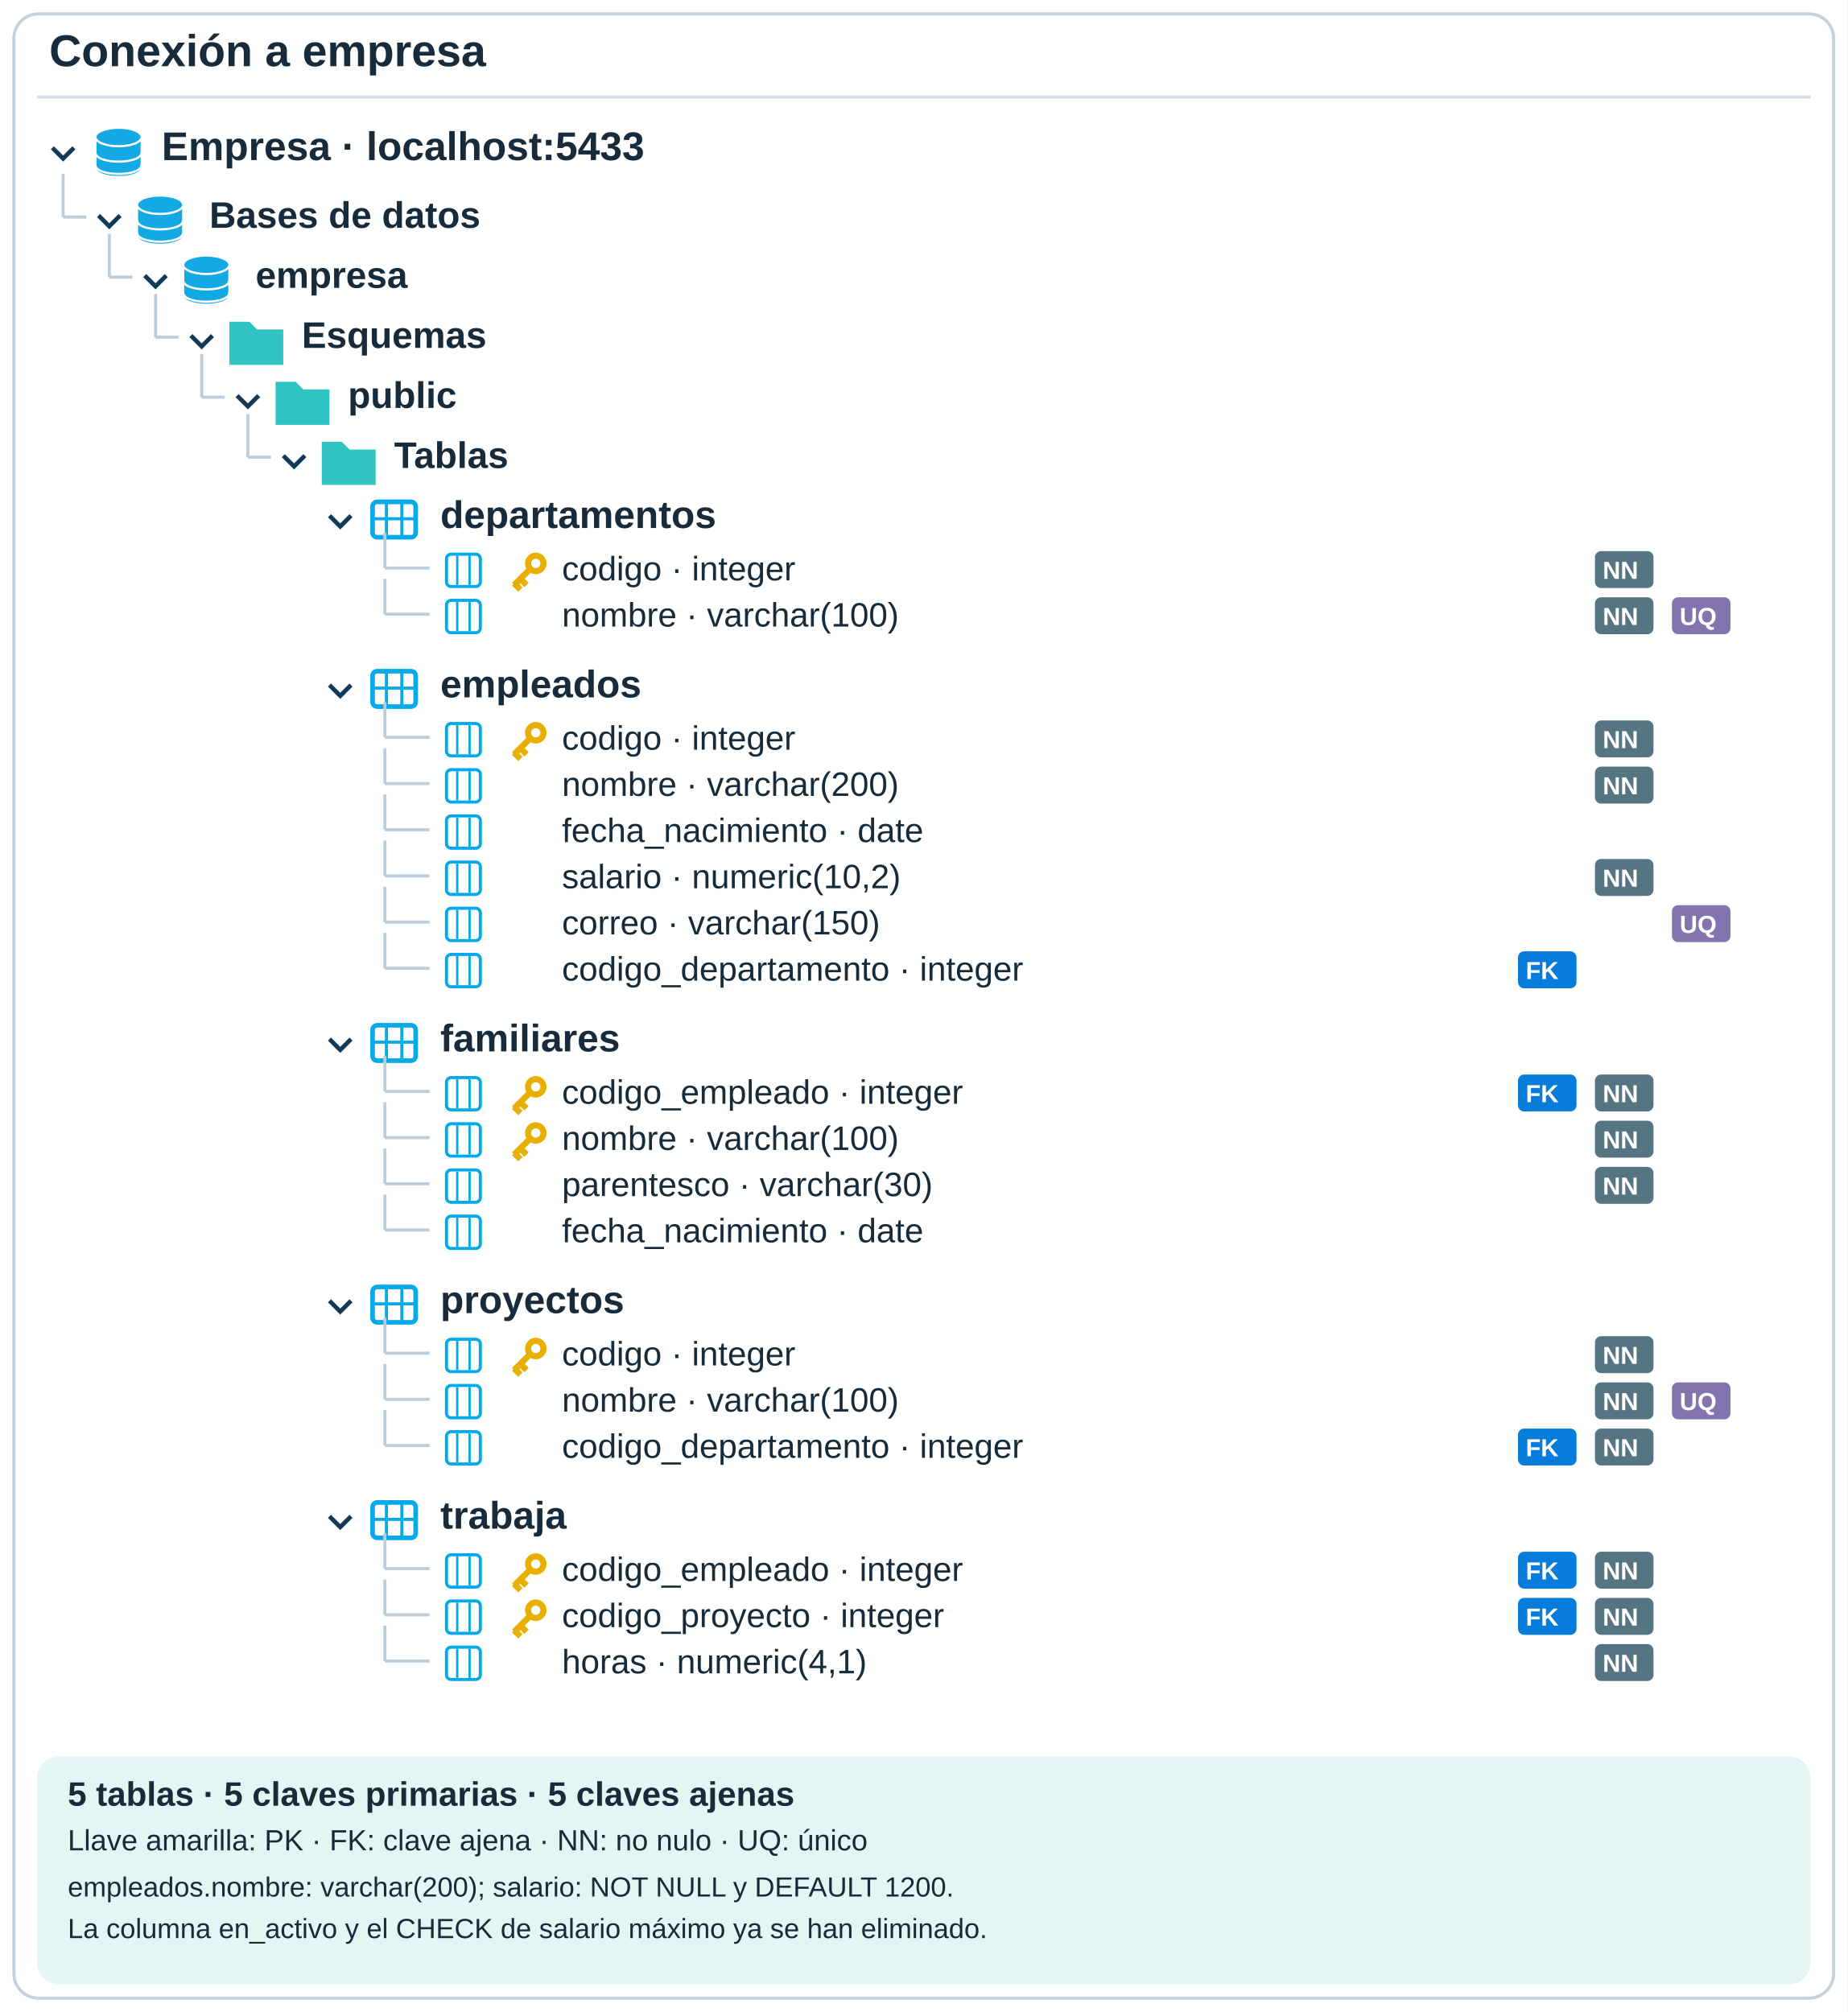
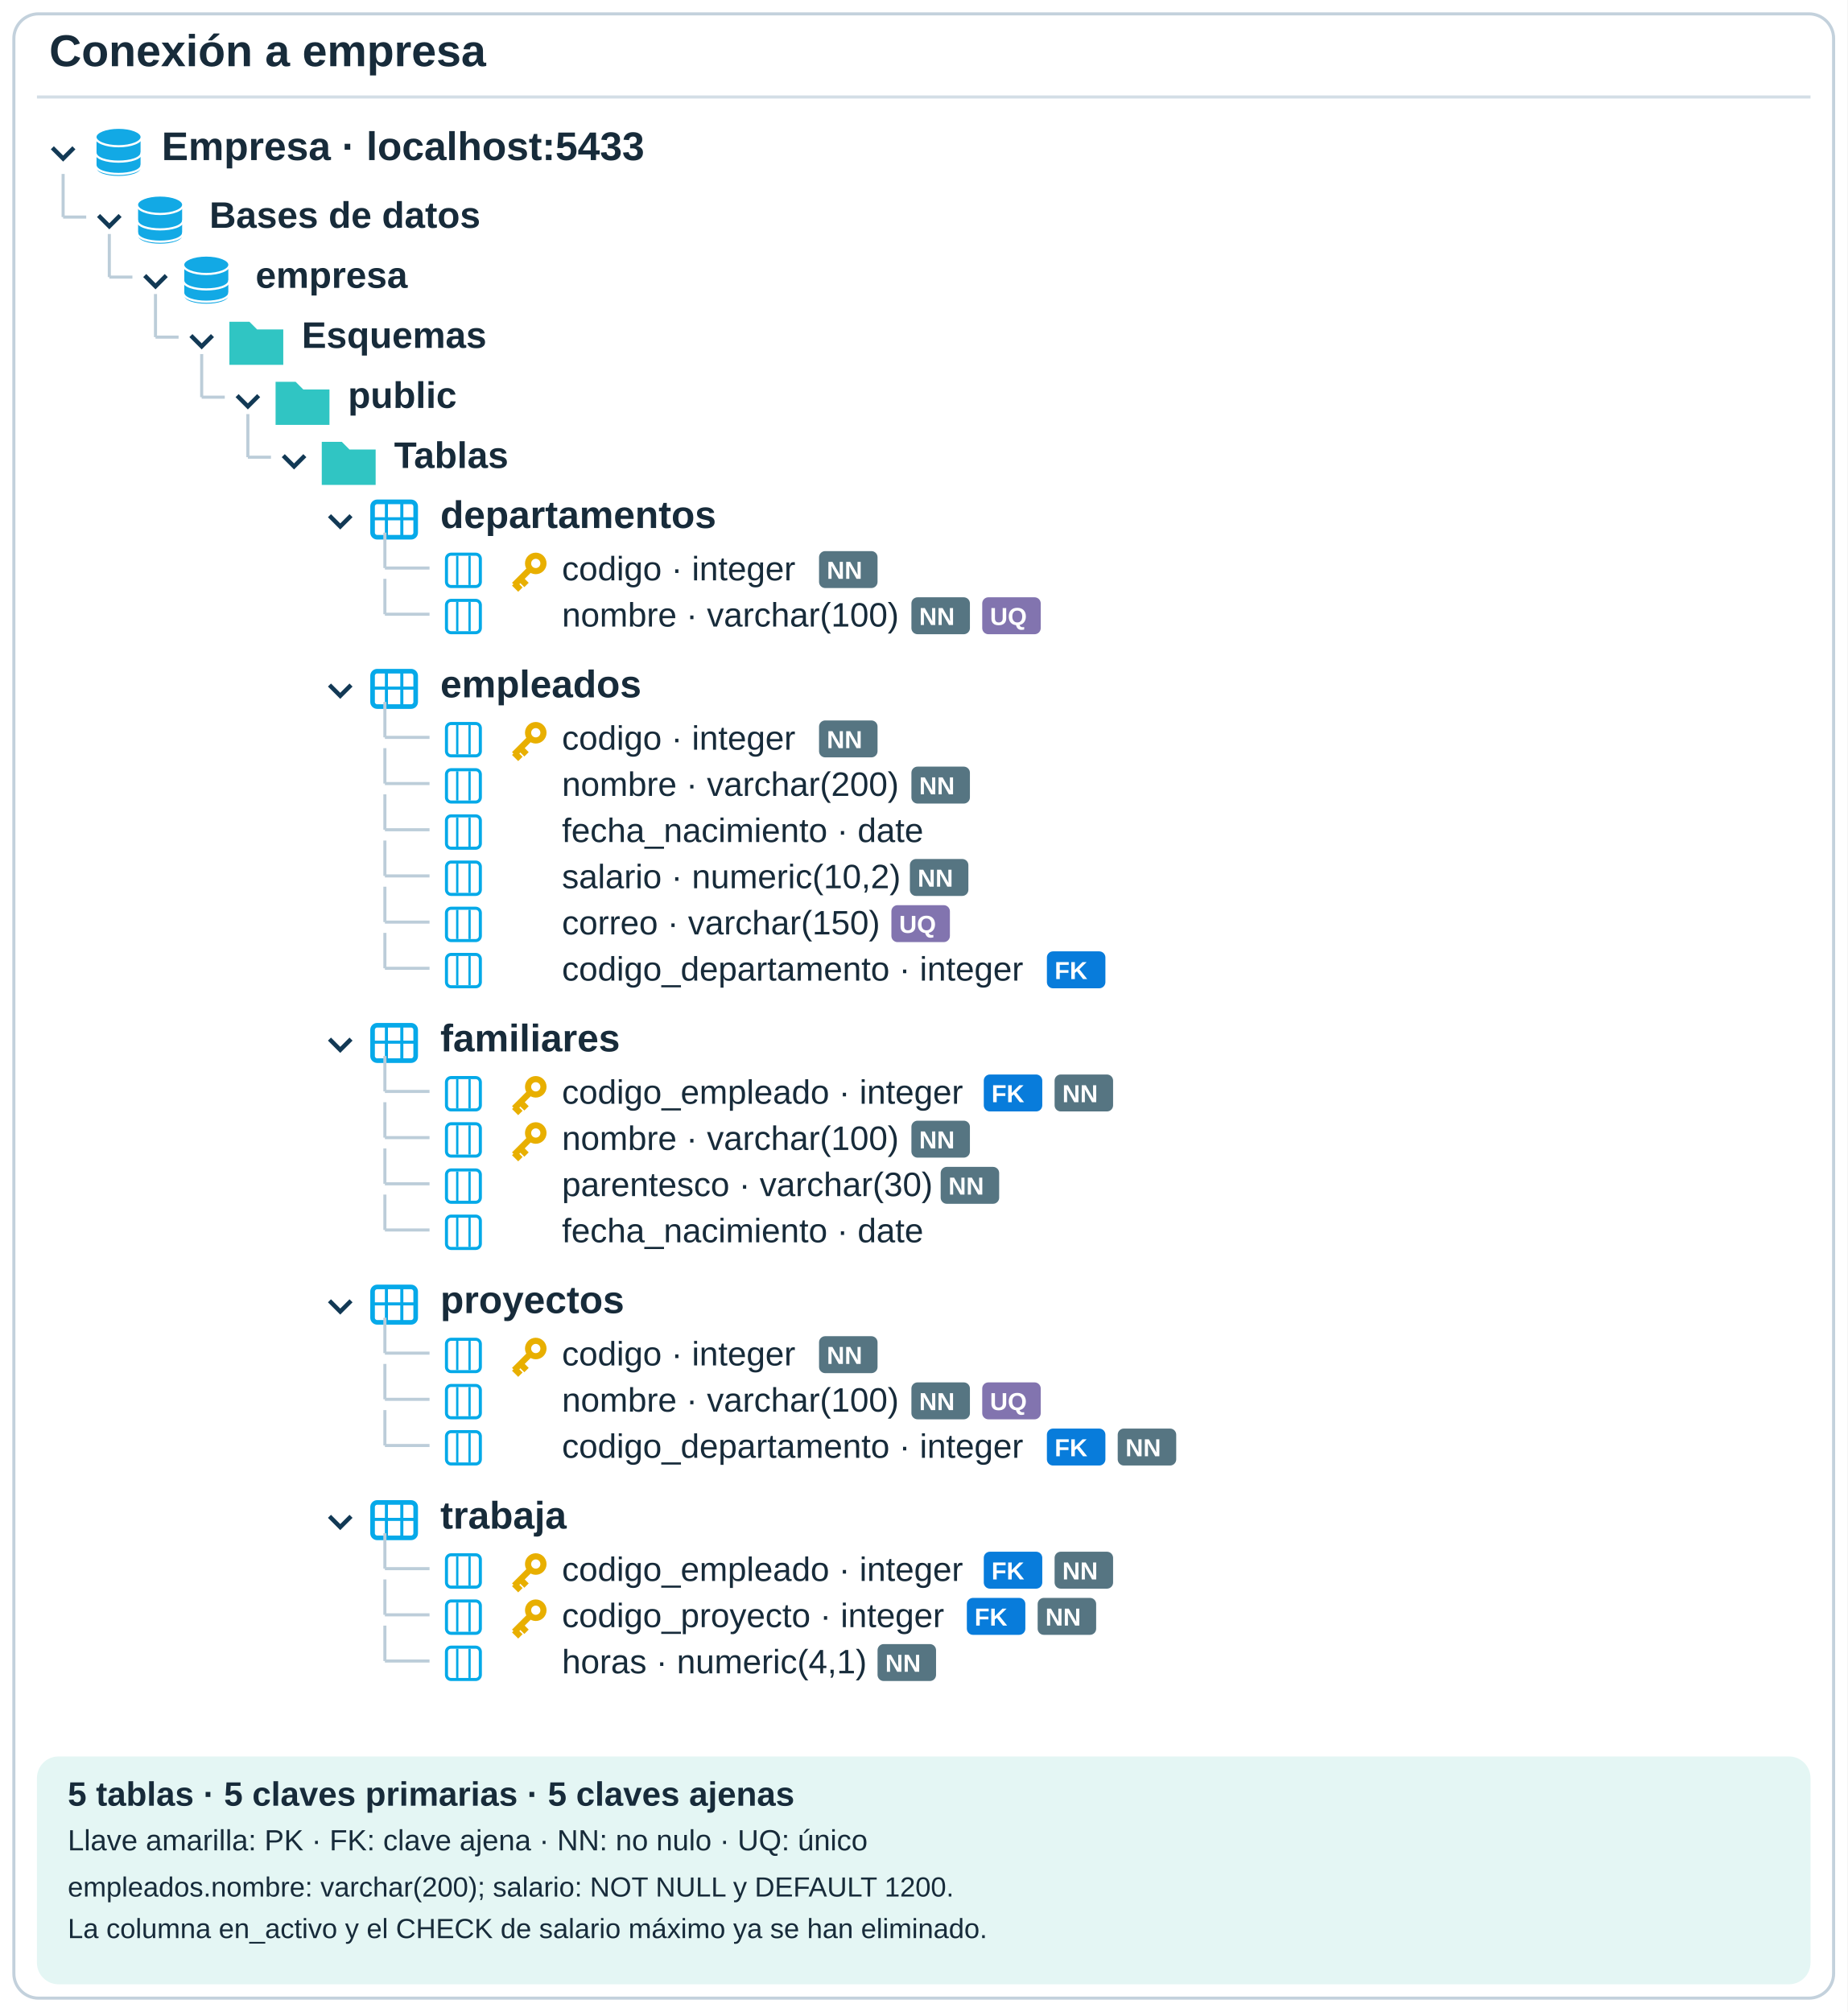
<svg xmlns="http://www.w3.org/2000/svg" width="1200" height="1307" viewBox="0 0 1200 1307">
  <rect width="100%" height="100%" fill="white" />
  <rect x="9" y="9" width="1182" height="1289" rx="16" fill="none" stroke="#c3d1dc" stroke-width="2" />
  <text x="32" y="43" font-family="Segoe UI, Arial, sans-serif" font-size="29" font-weight="700" fill="#172b3a">Conexión a empresa</text>
  <path d="M24 63H1176" stroke="#d3dee6" stroke-width="2" />
  <path d="M34 96l7 7 7-7" fill="none" stroke="#123955" stroke-width="2.8" />
  <g fill="#12a9e5" stroke="white" stroke-width="1.4">
    <path d="M62 89v20c0 8 30 8 30 0v-20Z" />
    <ellipse cx="77" cy="89" rx="15" ry="6" />
    <path d="M62 99c0 8 30 8 30 0M62 107c0 8 30 8 30 0" fill="none" />
  </g>
  <text x="105" y="104" font-family="Segoe UI, Arial, sans-serif" font-size="26" font-weight="700" fill="#172b3a">Empresa · localhost:5433</text>
  <path d="M41 113H41V141" fill="none" stroke="#bccdd9" stroke-width="2" />
  <path d="M41 141H56V141" fill="none" stroke="#bccdd9" stroke-width="2" />
  <path d="M64 140l7 7 7-7" fill="none" stroke="#123955" stroke-width="2.8" />
  <g fill="#12a9e5" stroke="white" stroke-width="1.4">
    <path d="M89 133v20c0 8 30 8 30 0v-20Z" />
    <ellipse cx="104" cy="133" rx="15" ry="6" />
    <path d="M89 143c0 8 30 8 30 0M89 151c0 8 30 8 30 0" fill="none" />
  </g>
  <text x="136" y="148" font-family="Segoe UI, Arial, sans-serif" font-size="24" font-weight="700" fill="#172b3a">Bases de datos</text>
  <path d="M71 152H71V180" fill="none" stroke="#bccdd9" stroke-width="2" />
  <path d="M71 180H86V180" fill="none" stroke="#bccdd9" stroke-width="2" />
  <path d="M94 179l7 7 7-7" fill="none" stroke="#123955" stroke-width="2.8" />
  <g fill="#12a9e5" stroke="white" stroke-width="1.4">
    <path d="M119 172v20c0 8 30 8 30 0v-20Z" />
    <ellipse cx="134" cy="172" rx="15" ry="6" />
    <path d="M119 182c0 8 30 8 30 0M119 190c0 8 30 8 30 0" fill="none" />
  </g>
  <text x="166" y="187" font-family="Segoe UI, Arial, sans-serif" font-size="24" font-weight="700" fill="#172b3a">empresa</text>
  <path d="M101 191H101V219" fill="none" stroke="#bccdd9" stroke-width="2" />
  <path d="M101 219H116V219" fill="none" stroke="#bccdd9" stroke-width="2" />
  <path d="M124 218l7 7 7-7" fill="none" stroke="#123955" stroke-width="2.8" />
  <path d="M149 209h13l5 5h17v23h-35Z" fill="#30c5c3" />
  <text x="196" y="226" font-family="Segoe UI, Arial, sans-serif" font-size="24" font-weight="700" fill="#172b3a">Esquemas</text>
  <path d="M131 230H131V258" fill="none" stroke="#bccdd9" stroke-width="2" />
  <path d="M131 258H146V258" fill="none" stroke="#bccdd9" stroke-width="2" />
  <path d="M154 257l7 7 7-7" fill="none" stroke="#123955" stroke-width="2.8" />
  <path d="M179 248h13l5 5h17v23h-35Z" fill="#30c5c3" />
  <text x="226" y="265" font-family="Segoe UI, Arial, sans-serif" font-size="24" font-weight="700" fill="#172b3a">public</text>
  <path d="M161 269H161V297" fill="none" stroke="#bccdd9" stroke-width="2" />
  <path d="M161 297H176V297" fill="none" stroke="#bccdd9" stroke-width="2" />
  <path d="M184 296l7 7 7-7" fill="none" stroke="#123955" stroke-width="2.8" />
  <path d="M209 287h13l5 5h17v23h-35Z" fill="#30c5c3" />
  <text x="256" y="304" font-family="Segoe UI, Arial, sans-serif" font-size="24" font-weight="700" fill="#172b3a">Tablas</text>
  <path d="M214 335l7 7 7-7" fill="none" stroke="#123955" stroke-width="2.8" />
  <rect x="242" y="326" width="28" height="23" rx="3" fill="none" stroke="#06a9e9" stroke-width="3" />
  <path d="M251 327v21m10-21v21M243 337h26" stroke="#06a9e9" stroke-width="2" />
  <text x="286" y="343" font-family="Segoe UI, Arial, sans-serif" font-size="25" font-weight="700" fill="#172b3a">departamentos</text>
  <path d="M250 346H250V369" fill="none" stroke="#bccdd9" stroke-width="2" />
  <path d="M250 369H279V369" fill="none" stroke="#bccdd9" stroke-width="2" />
  <rect x="290" y="360" width="22" height="21" rx="3" fill="none" stroke="#03a9e8" stroke-width="2" />
  <path d="M297 361v19m8-19v19" stroke="#03a9e8" stroke-width="1.5" />
  <g stroke="#e8af00" stroke-width="4" fill="none">
    <circle cx="348" cy="366" r="5" />
    <path d="M344 370l-10 10m4-4 4 4m-8-1 4 4" />
  </g>
  <text x="365" y="377" font-family="Segoe UI, Arial, sans-serif" font-size="22" font-weight="400" fill="#172b3a">codigo · integer</text>
-   <rect x="1036" y="358" width="38" height="24" rx="4" fill="#567582" />
-   <text x="1041" y="376" font-family="Segoe UI, Arial, sans-serif" font-size="16" font-weight="700" fill="#fff">NN</text>
+   <rect x="532" y="358" width="38" height="24" rx="4" fill="#567582" />
+   <text x="537" y="376" font-family="Segoe UI, Arial, sans-serif" font-size="16" font-weight="700" fill="#fff">NN</text>
  <path d="M250 376H250V399" fill="none" stroke="#bccdd9" stroke-width="2" />
  <path d="M250 399H279V399" fill="none" stroke="#bccdd9" stroke-width="2" />
  <rect x="290" y="390" width="22" height="21" rx="3" fill="none" stroke="#03a9e8" stroke-width="2" />
  <path d="M297 391v19m8-19v19" stroke="#03a9e8" stroke-width="1.5" />
  <text x="365" y="407" font-family="Segoe UI, Arial, sans-serif" font-size="22" font-weight="400" fill="#172b3a">nombre · varchar(100)</text>
-   <rect x="1036" y="388" width="38" height="24" rx="4" fill="#567582" />
-   <text x="1041" y="406" font-family="Segoe UI, Arial, sans-serif" font-size="16" font-weight="700" fill="#fff">NN</text>
-   <rect x="1086" y="388" width="38" height="24" rx="4" fill="#8274af" />
-   <text x="1091" y="406" font-family="Segoe UI, Arial, sans-serif" font-size="16" font-weight="700" fill="#fff">UQ</text>
+   <rect x="592" y="388" width="38" height="24" rx="4" fill="#567582" />
+   <text x="597" y="406" font-family="Segoe UI, Arial, sans-serif" font-size="16" font-weight="700" fill="#fff">NN</text>
+   <rect x="638" y="388" width="38" height="24" rx="4" fill="#8274af" />
+   <text x="643" y="406" font-family="Segoe UI, Arial, sans-serif" font-size="16" font-weight="700" fill="#fff">UQ</text>
  <path d="M214 445l7 7 7-7" fill="none" stroke="#123955" stroke-width="2.8" />
  <rect x="242" y="436" width="28" height="23" rx="3" fill="none" stroke="#06a9e9" stroke-width="3" />
  <path d="M251 437v21m10-21v21M243 447h26" stroke="#06a9e9" stroke-width="2" />
  <text x="286" y="453" font-family="Segoe UI, Arial, sans-serif" font-size="25" font-weight="700" fill="#172b3a">empleados</text>
  <path d="M250 456H250V479" fill="none" stroke="#bccdd9" stroke-width="2" />
  <path d="M250 479H279V479" fill="none" stroke="#bccdd9" stroke-width="2" />
  <rect x="290" y="470" width="22" height="21" rx="3" fill="none" stroke="#03a9e8" stroke-width="2" />
  <path d="M297 471v19m8-19v19" stroke="#03a9e8" stroke-width="1.5" />
  <g stroke="#e8af00" stroke-width="4" fill="none">
    <circle cx="348" cy="476" r="5" />
    <path d="M344 480l-10 10m4-4 4 4m-8-1 4 4" />
  </g>
  <text x="365" y="487" font-family="Segoe UI, Arial, sans-serif" font-size="22" font-weight="400" fill="#172b3a">codigo · integer</text>
-   <rect x="1036" y="468" width="38" height="24" rx="4" fill="#567582" />
-   <text x="1041" y="486" font-family="Segoe UI, Arial, sans-serif" font-size="16" font-weight="700" fill="#fff">NN</text>
+   <rect x="532" y="468" width="38" height="24" rx="4" fill="#567582" />
+   <text x="537" y="486" font-family="Segoe UI, Arial, sans-serif" font-size="16" font-weight="700" fill="#fff">NN</text>
  <path d="M250 486H250V509" fill="none" stroke="#bccdd9" stroke-width="2" />
  <path d="M250 509H279V509" fill="none" stroke="#bccdd9" stroke-width="2" />
  <rect x="290" y="500" width="22" height="21" rx="3" fill="none" stroke="#03a9e8" stroke-width="2" />
  <path d="M297 501v19m8-19v19" stroke="#03a9e8" stroke-width="1.5" />
  <text x="365" y="517" font-family="Segoe UI, Arial, sans-serif" font-size="22" font-weight="400" fill="#172b3a">nombre · varchar(200)</text>
-   <rect x="1036" y="498" width="38" height="24" rx="4" fill="#567582" />
-   <text x="1041" y="516" font-family="Segoe UI, Arial, sans-serif" font-size="16" font-weight="700" fill="#fff">NN</text>
+   <rect x="592" y="498" width="38" height="24" rx="4" fill="#567582" />
+   <text x="597" y="516" font-family="Segoe UI, Arial, sans-serif" font-size="16" font-weight="700" fill="#fff">NN</text>
  <path d="M250 516H250V539" fill="none" stroke="#bccdd9" stroke-width="2" />
  <path d="M250 539H279V539" fill="none" stroke="#bccdd9" stroke-width="2" />
  <rect x="290" y="530" width="22" height="21" rx="3" fill="none" stroke="#03a9e8" stroke-width="2" />
  <path d="M297 531v19m8-19v19" stroke="#03a9e8" stroke-width="1.5" />
  <text x="365" y="547" font-family="Segoe UI, Arial, sans-serif" font-size="22" font-weight="400" fill="#172b3a">fecha_nacimiento · date</text>
  <path d="M250 546H250V569" fill="none" stroke="#bccdd9" stroke-width="2" />
  <path d="M250 569H279V569" fill="none" stroke="#bccdd9" stroke-width="2" />
  <rect x="290" y="560" width="22" height="21" rx="3" fill="none" stroke="#03a9e8" stroke-width="2" />
  <path d="M297 561v19m8-19v19" stroke="#03a9e8" stroke-width="1.5" />
  <text x="365" y="577" font-family="Segoe UI, Arial, sans-serif" font-size="22" font-weight="400" fill="#172b3a">salario · numeric(10,2)</text>
-   <rect x="1036" y="558" width="38" height="24" rx="4" fill="#567582" />
-   <text x="1041" y="576" font-family="Segoe UI, Arial, sans-serif" font-size="16" font-weight="700" fill="#fff">NN</text>
+   <rect x="591" y="558" width="38" height="24" rx="4" fill="#567582" />
+   <text x="596" y="576" font-family="Segoe UI, Arial, sans-serif" font-size="16" font-weight="700" fill="#fff">NN</text>
  <path d="M250 576H250V599" fill="none" stroke="#bccdd9" stroke-width="2" />
  <path d="M250 599H279V599" fill="none" stroke="#bccdd9" stroke-width="2" />
  <rect x="290" y="590" width="22" height="21" rx="3" fill="none" stroke="#03a9e8" stroke-width="2" />
  <path d="M297 591v19m8-19v19" stroke="#03a9e8" stroke-width="1.5" />
  <text x="365" y="607" font-family="Segoe UI, Arial, sans-serif" font-size="22" font-weight="400" fill="#172b3a">correo · varchar(150)</text>
-   <rect x="1086" y="588" width="38" height="24" rx="4" fill="#8274af" />
-   <text x="1091" y="606" font-family="Segoe UI, Arial, sans-serif" font-size="16" font-weight="700" fill="#fff">UQ</text>
+   <rect x="579" y="588" width="38" height="24" rx="4" fill="#8274af" />
+   <text x="584" y="606" font-family="Segoe UI, Arial, sans-serif" font-size="16" font-weight="700" fill="#fff">UQ</text>
  <path d="M250 606H250V629" fill="none" stroke="#bccdd9" stroke-width="2" />
  <path d="M250 629H279V629" fill="none" stroke="#bccdd9" stroke-width="2" />
  <rect x="290" y="620" width="22" height="21" rx="3" fill="none" stroke="#03a9e8" stroke-width="2" />
  <path d="M297 621v19m8-19v19" stroke="#03a9e8" stroke-width="1.5" />
  <text x="365" y="637" font-family="Segoe UI, Arial, sans-serif" font-size="22" font-weight="400" fill="#172b3a">codigo_departamento · integer</text>
-   <rect x="986" y="618" width="38" height="24" rx="4" fill="#087cdb" />
-   <text x="991" y="636" font-family="Segoe UI, Arial, sans-serif" font-size="16" font-weight="700" fill="#fff">FK</text>
+   <rect x="680" y="618" width="38" height="24" rx="4" fill="#087cdb" />
+   <text x="685" y="636" font-family="Segoe UI, Arial, sans-serif" font-size="16" font-weight="700" fill="#fff">FK</text>
  <path d="M214 675l7 7 7-7" fill="none" stroke="#123955" stroke-width="2.8" />
  <rect x="242" y="666" width="28" height="23" rx="3" fill="none" stroke="#06a9e9" stroke-width="3" />
  <path d="M251 667v21m10-21v21M243 677h26" stroke="#06a9e9" stroke-width="2" />
  <text x="286" y="683" font-family="Segoe UI, Arial, sans-serif" font-size="25" font-weight="700" fill="#172b3a">familiares</text>
  <path d="M250 686H250V709" fill="none" stroke="#bccdd9" stroke-width="2" />
  <path d="M250 709H279V709" fill="none" stroke="#bccdd9" stroke-width="2" />
  <rect x="290" y="700" width="22" height="21" rx="3" fill="none" stroke="#03a9e8" stroke-width="2" />
  <path d="M297 701v19m8-19v19" stroke="#03a9e8" stroke-width="1.5" />
  <g stroke="#e8af00" stroke-width="4" fill="none">
    <circle cx="348" cy="706" r="5" />
    <path d="M344 710l-10 10m4-4 4 4m-8-1 4 4" />
  </g>
  <text x="365" y="717" font-family="Segoe UI, Arial, sans-serif" font-size="22" font-weight="400" fill="#172b3a">codigo_empleado · integer</text>
-   <rect x="986" y="698" width="38" height="24" rx="4" fill="#087cdb" />
-   <text x="991" y="716" font-family="Segoe UI, Arial, sans-serif" font-size="16" font-weight="700" fill="#fff">FK</text>
-   <rect x="1036" y="698" width="38" height="24" rx="4" fill="#567582" />
-   <text x="1041" y="716" font-family="Segoe UI, Arial, sans-serif" font-size="16" font-weight="700" fill="#fff">NN</text>
+   <rect x="639" y="698" width="38" height="24" rx="4" fill="#087cdb" />
+   <text x="644" y="716" font-family="Segoe UI, Arial, sans-serif" font-size="16" font-weight="700" fill="#fff">FK</text>
+   <rect x="685" y="698" width="38" height="24" rx="4" fill="#567582" />
+   <text x="690" y="716" font-family="Segoe UI, Arial, sans-serif" font-size="16" font-weight="700" fill="#fff">NN</text>
  <path d="M250 716H250V739" fill="none" stroke="#bccdd9" stroke-width="2" />
  <path d="M250 739H279V739" fill="none" stroke="#bccdd9" stroke-width="2" />
  <rect x="290" y="730" width="22" height="21" rx="3" fill="none" stroke="#03a9e8" stroke-width="2" />
  <path d="M297 731v19m8-19v19" stroke="#03a9e8" stroke-width="1.5" />
  <g stroke="#e8af00" stroke-width="4" fill="none">
    <circle cx="348" cy="736" r="5" />
    <path d="M344 740l-10 10m4-4 4 4m-8-1 4 4" />
  </g>
  <text x="365" y="747" font-family="Segoe UI, Arial, sans-serif" font-size="22" font-weight="400" fill="#172b3a">nombre · varchar(100)</text>
-   <rect x="1036" y="728" width="38" height="24" rx="4" fill="#567582" />
-   <text x="1041" y="746" font-family="Segoe UI, Arial, sans-serif" font-size="16" font-weight="700" fill="#fff">NN</text>
+   <rect x="592" y="728" width="38" height="24" rx="4" fill="#567582" />
+   <text x="597" y="746" font-family="Segoe UI, Arial, sans-serif" font-size="16" font-weight="700" fill="#fff">NN</text>
  <path d="M250 746H250V769" fill="none" stroke="#bccdd9" stroke-width="2" />
  <path d="M250 769H279V769" fill="none" stroke="#bccdd9" stroke-width="2" />
  <rect x="290" y="760" width="22" height="21" rx="3" fill="none" stroke="#03a9e8" stroke-width="2" />
  <path d="M297 761v19m8-19v19" stroke="#03a9e8" stroke-width="1.5" />
  <text x="365" y="777" font-family="Segoe UI, Arial, sans-serif" font-size="22" font-weight="400" fill="#172b3a">parentesco · varchar(30)</text>
-   <rect x="1036" y="758" width="38" height="24" rx="4" fill="#567582" />
-   <text x="1041" y="776" font-family="Segoe UI, Arial, sans-serif" font-size="16" font-weight="700" fill="#fff">NN</text>
+   <rect x="611" y="758" width="38" height="24" rx="4" fill="#567582" />
+   <text x="616" y="776" font-family="Segoe UI, Arial, sans-serif" font-size="16" font-weight="700" fill="#fff">NN</text>
  <path d="M250 776H250V799" fill="none" stroke="#bccdd9" stroke-width="2" />
  <path d="M250 799H279V799" fill="none" stroke="#bccdd9" stroke-width="2" />
  <rect x="290" y="790" width="22" height="21" rx="3" fill="none" stroke="#03a9e8" stroke-width="2" />
  <path d="M297 791v19m8-19v19" stroke="#03a9e8" stroke-width="1.5" />
  <text x="365" y="807" font-family="Segoe UI, Arial, sans-serif" font-size="22" font-weight="400" fill="#172b3a">fecha_nacimiento · date</text>
  <path d="M214 845l7 7 7-7" fill="none" stroke="#123955" stroke-width="2.8" />
  <rect x="242" y="836" width="28" height="23" rx="3" fill="none" stroke="#06a9e9" stroke-width="3" />
  <path d="M251 837v21m10-21v21M243 847h26" stroke="#06a9e9" stroke-width="2" />
  <text x="286" y="853" font-family="Segoe UI, Arial, sans-serif" font-size="25" font-weight="700" fill="#172b3a">proyectos</text>
  <path d="M250 856H250V879" fill="none" stroke="#bccdd9" stroke-width="2" />
  <path d="M250 879H279V879" fill="none" stroke="#bccdd9" stroke-width="2" />
  <rect x="290" y="870" width="22" height="21" rx="3" fill="none" stroke="#03a9e8" stroke-width="2" />
  <path d="M297 871v19m8-19v19" stroke="#03a9e8" stroke-width="1.5" />
  <g stroke="#e8af00" stroke-width="4" fill="none">
    <circle cx="348" cy="876" r="5" />
    <path d="M344 880l-10 10m4-4 4 4m-8-1 4 4" />
  </g>
  <text x="365" y="887" font-family="Segoe UI, Arial, sans-serif" font-size="22" font-weight="400" fill="#172b3a">codigo · integer</text>
-   <rect x="1036" y="868" width="38" height="24" rx="4" fill="#567582" />
-   <text x="1041" y="886" font-family="Segoe UI, Arial, sans-serif" font-size="16" font-weight="700" fill="#fff">NN</text>
+   <rect x="532" y="868" width="38" height="24" rx="4" fill="#567582" />
+   <text x="537" y="886" font-family="Segoe UI, Arial, sans-serif" font-size="16" font-weight="700" fill="#fff">NN</text>
  <path d="M250 886H250V909" fill="none" stroke="#bccdd9" stroke-width="2" />
  <path d="M250 909H279V909" fill="none" stroke="#bccdd9" stroke-width="2" />
  <rect x="290" y="900" width="22" height="21" rx="3" fill="none" stroke="#03a9e8" stroke-width="2" />
  <path d="M297 901v19m8-19v19" stroke="#03a9e8" stroke-width="1.5" />
  <text x="365" y="917" font-family="Segoe UI, Arial, sans-serif" font-size="22" font-weight="400" fill="#172b3a">nombre · varchar(100)</text>
-   <rect x="1036" y="898" width="38" height="24" rx="4" fill="#567582" />
-   <text x="1041" y="916" font-family="Segoe UI, Arial, sans-serif" font-size="16" font-weight="700" fill="#fff">NN</text>
-   <rect x="1086" y="898" width="38" height="24" rx="4" fill="#8274af" />
-   <text x="1091" y="916" font-family="Segoe UI, Arial, sans-serif" font-size="16" font-weight="700" fill="#fff">UQ</text>
+   <rect x="592" y="898" width="38" height="24" rx="4" fill="#567582" />
+   <text x="597" y="916" font-family="Segoe UI, Arial, sans-serif" font-size="16" font-weight="700" fill="#fff">NN</text>
+   <rect x="638" y="898" width="38" height="24" rx="4" fill="#8274af" />
+   <text x="643" y="916" font-family="Segoe UI, Arial, sans-serif" font-size="16" font-weight="700" fill="#fff">UQ</text>
  <path d="M250 916H250V939" fill="none" stroke="#bccdd9" stroke-width="2" />
  <path d="M250 939H279V939" fill="none" stroke="#bccdd9" stroke-width="2" />
  <rect x="290" y="930" width="22" height="21" rx="3" fill="none" stroke="#03a9e8" stroke-width="2" />
  <path d="M297 931v19m8-19v19" stroke="#03a9e8" stroke-width="1.5" />
  <text x="365" y="947" font-family="Segoe UI, Arial, sans-serif" font-size="22" font-weight="400" fill="#172b3a">codigo_departamento · integer</text>
-   <rect x="986" y="928" width="38" height="24" rx="4" fill="#087cdb" />
-   <text x="991" y="946" font-family="Segoe UI, Arial, sans-serif" font-size="16" font-weight="700" fill="#fff">FK</text>
-   <rect x="1036" y="928" width="38" height="24" rx="4" fill="#567582" />
-   <text x="1041" y="946" font-family="Segoe UI, Arial, sans-serif" font-size="16" font-weight="700" fill="#fff">NN</text>
+   <rect x="680" y="928" width="38" height="24" rx="4" fill="#087cdb" />
+   <text x="685" y="946" font-family="Segoe UI, Arial, sans-serif" font-size="16" font-weight="700" fill="#fff">FK</text>
+   <rect x="726" y="928" width="38" height="24" rx="4" fill="#567582" />
+   <text x="731" y="946" font-family="Segoe UI, Arial, sans-serif" font-size="16" font-weight="700" fill="#fff">NN</text>
  <path d="M214 985l7 7 7-7" fill="none" stroke="#123955" stroke-width="2.8" />
  <rect x="242" y="976" width="28" height="23" rx="3" fill="none" stroke="#06a9e9" stroke-width="3" />
  <path d="M251 977v21m10-21v21M243 987h26" stroke="#06a9e9" stroke-width="2" />
  <text x="286" y="993" font-family="Segoe UI, Arial, sans-serif" font-size="25" font-weight="700" fill="#172b3a">trabaja</text>
  <path d="M250 996H250V1019" fill="none" stroke="#bccdd9" stroke-width="2" />
  <path d="M250 1019H279V1019" fill="none" stroke="#bccdd9" stroke-width="2" />
  <rect x="290" y="1010" width="22" height="21" rx="3" fill="none" stroke="#03a9e8" stroke-width="2" />
  <path d="M297 1011v19m8-19v19" stroke="#03a9e8" stroke-width="1.5" />
  <g stroke="#e8af00" stroke-width="4" fill="none">
    <circle cx="348" cy="1016" r="5" />
    <path d="M344 1020l-10 10m4-4 4 4m-8-1 4 4" />
  </g>
  <text x="365" y="1027" font-family="Segoe UI, Arial, sans-serif" font-size="22" font-weight="400" fill="#172b3a">codigo_empleado · integer</text>
-   <rect x="986" y="1008" width="38" height="24" rx="4" fill="#087cdb" />
-   <text x="991" y="1026" font-family="Segoe UI, Arial, sans-serif" font-size="16" font-weight="700" fill="#fff">FK</text>
-   <rect x="1036" y="1008" width="38" height="24" rx="4" fill="#567582" />
-   <text x="1041" y="1026" font-family="Segoe UI, Arial, sans-serif" font-size="16" font-weight="700" fill="#fff">NN</text>
+   <rect x="639" y="1008" width="38" height="24" rx="4" fill="#087cdb" />
+   <text x="644" y="1026" font-family="Segoe UI, Arial, sans-serif" font-size="16" font-weight="700" fill="#fff">FK</text>
+   <rect x="685" y="1008" width="38" height="24" rx="4" fill="#567582" />
+   <text x="690" y="1026" font-family="Segoe UI, Arial, sans-serif" font-size="16" font-weight="700" fill="#fff">NN</text>
  <path d="M250 1026H250V1049" fill="none" stroke="#bccdd9" stroke-width="2" />
  <path d="M250 1049H279V1049" fill="none" stroke="#bccdd9" stroke-width="2" />
  <rect x="290" y="1040" width="22" height="21" rx="3" fill="none" stroke="#03a9e8" stroke-width="2" />
  <path d="M297 1041v19m8-19v19" stroke="#03a9e8" stroke-width="1.5" />
  <g stroke="#e8af00" stroke-width="4" fill="none">
    <circle cx="348" cy="1046" r="5" />
    <path d="M344 1050l-10 10m4-4 4 4m-8-1 4 4" />
  </g>
  <text x="365" y="1057" font-family="Segoe UI, Arial, sans-serif" font-size="22" font-weight="400" fill="#172b3a">codigo_proyecto · integer</text>
-   <rect x="986" y="1038" width="38" height="24" rx="4" fill="#087cdb" />
-   <text x="991" y="1056" font-family="Segoe UI, Arial, sans-serif" font-size="16" font-weight="700" fill="#fff">FK</text>
-   <rect x="1036" y="1038" width="38" height="24" rx="4" fill="#567582" />
-   <text x="1041" y="1056" font-family="Segoe UI, Arial, sans-serif" font-size="16" font-weight="700" fill="#fff">NN</text>
+   <rect x="628" y="1038" width="38" height="24" rx="4" fill="#087cdb" />
+   <text x="633" y="1056" font-family="Segoe UI, Arial, sans-serif" font-size="16" font-weight="700" fill="#fff">FK</text>
+   <rect x="674" y="1038" width="38" height="24" rx="4" fill="#567582" />
+   <text x="679" y="1056" font-family="Segoe UI, Arial, sans-serif" font-size="16" font-weight="700" fill="#fff">NN</text>
  <path d="M250 1056H250V1079" fill="none" stroke="#bccdd9" stroke-width="2" />
  <path d="M250 1079H279V1079" fill="none" stroke="#bccdd9" stroke-width="2" />
  <rect x="290" y="1070" width="22" height="21" rx="3" fill="none" stroke="#03a9e8" stroke-width="2" />
  <path d="M297 1071v19m8-19v19" stroke="#03a9e8" stroke-width="1.5" />
  <text x="365" y="1087" font-family="Segoe UI, Arial, sans-serif" font-size="22" font-weight="400" fill="#172b3a">horas · numeric(4,1)</text>
-   <rect x="1036" y="1068" width="38" height="24" rx="4" fill="#567582" />
-   <text x="1041" y="1086" font-family="Segoe UI, Arial, sans-serif" font-size="16" font-weight="700" fill="#fff">NN</text>
+   <rect x="570" y="1068" width="38" height="24" rx="4" fill="#567582" />
+   <text x="575" y="1086" font-family="Segoe UI, Arial, sans-serif" font-size="16" font-weight="700" fill="#fff">NN</text>
  <rect x="24" y="1141" width="1152" height="148" rx="14" fill="#e4f6f4" />
  <text x="44" y="1173" font-family="Segoe UI, Arial, sans-serif" font-size="22" font-weight="700" fill="#172b3a">5 tablas · 5 claves primarias · 5 claves ajenas</text>
  <text x="44" y="1202" font-family="Segoe UI, Arial, sans-serif" font-size="19" font-weight="400" fill="#172b3a">Llave amarilla: PK · FK: clave ajena · NN: no nulo · UQ: único</text>
  <text x="44" y="1232" font-family="Segoe UI, Arial, sans-serif" font-size="18" font-weight="400" fill="#172b3a">empleados.nombre: varchar(200); salario: NOT NULL y DEFAULT 1200.</text>
  <text x="44" y="1259" font-family="Segoe UI, Arial, sans-serif" font-size="18" font-weight="400" fill="#172b3a">La columna en_activo y el CHECK de salario máximo ya se han eliminado.</text>
</svg>
